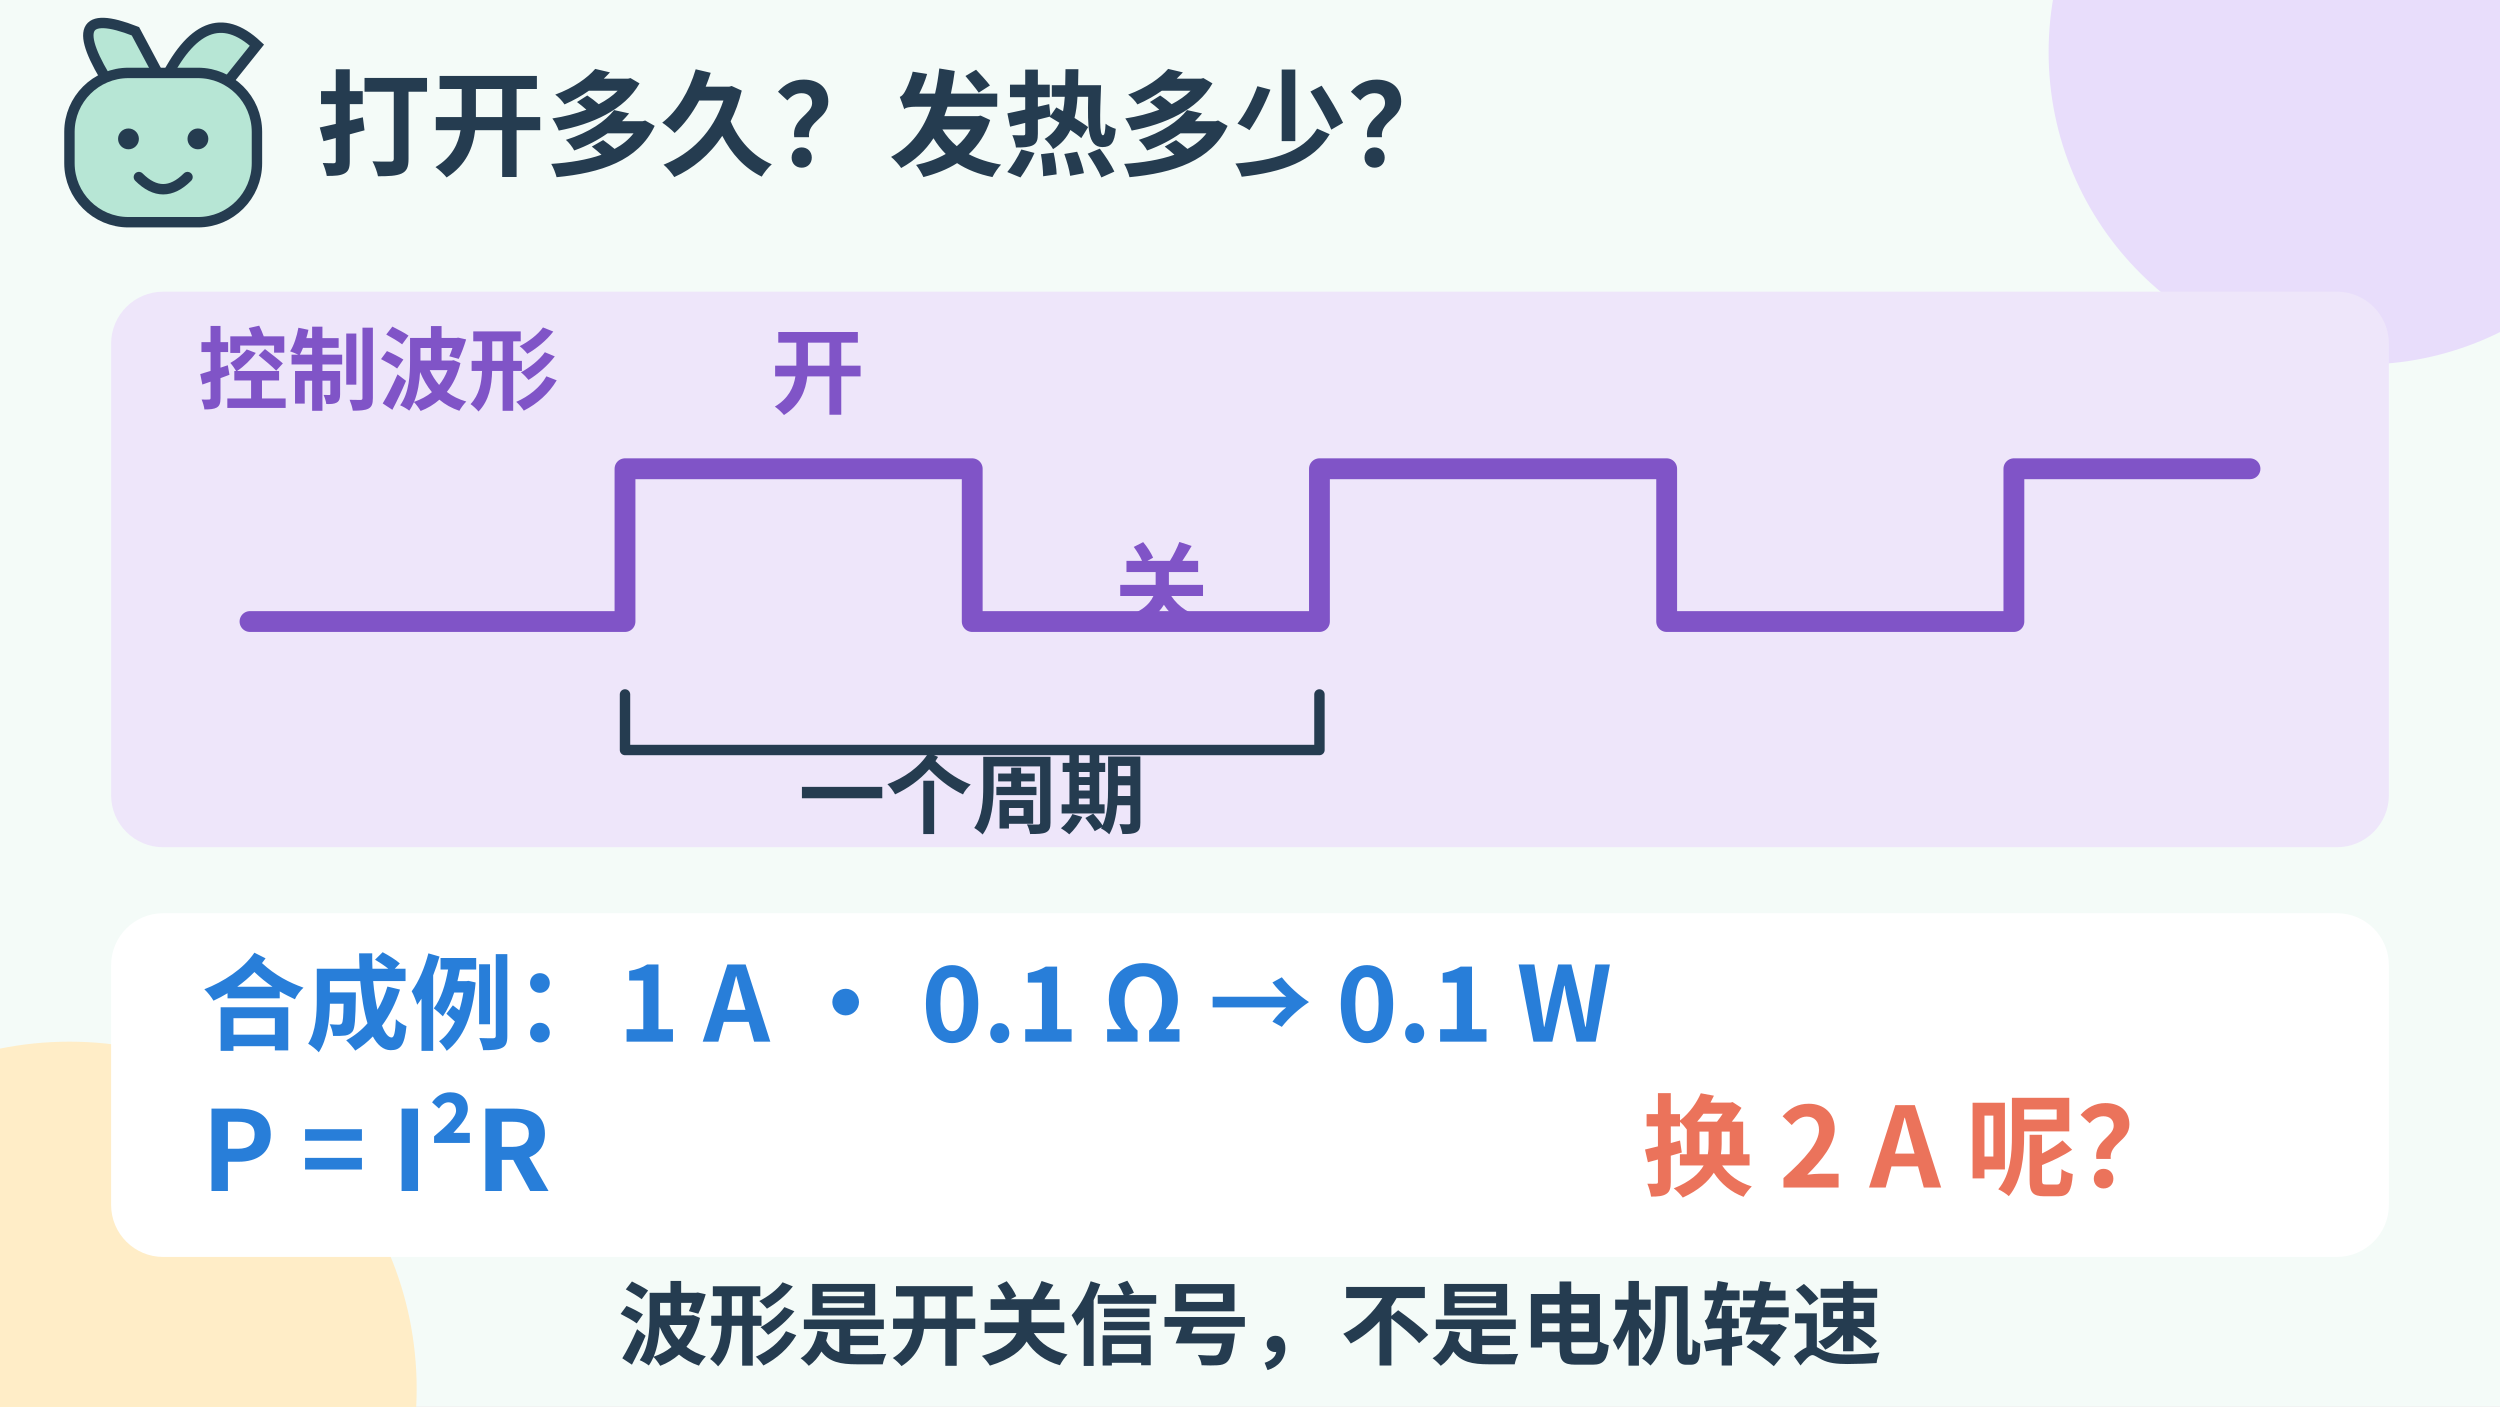
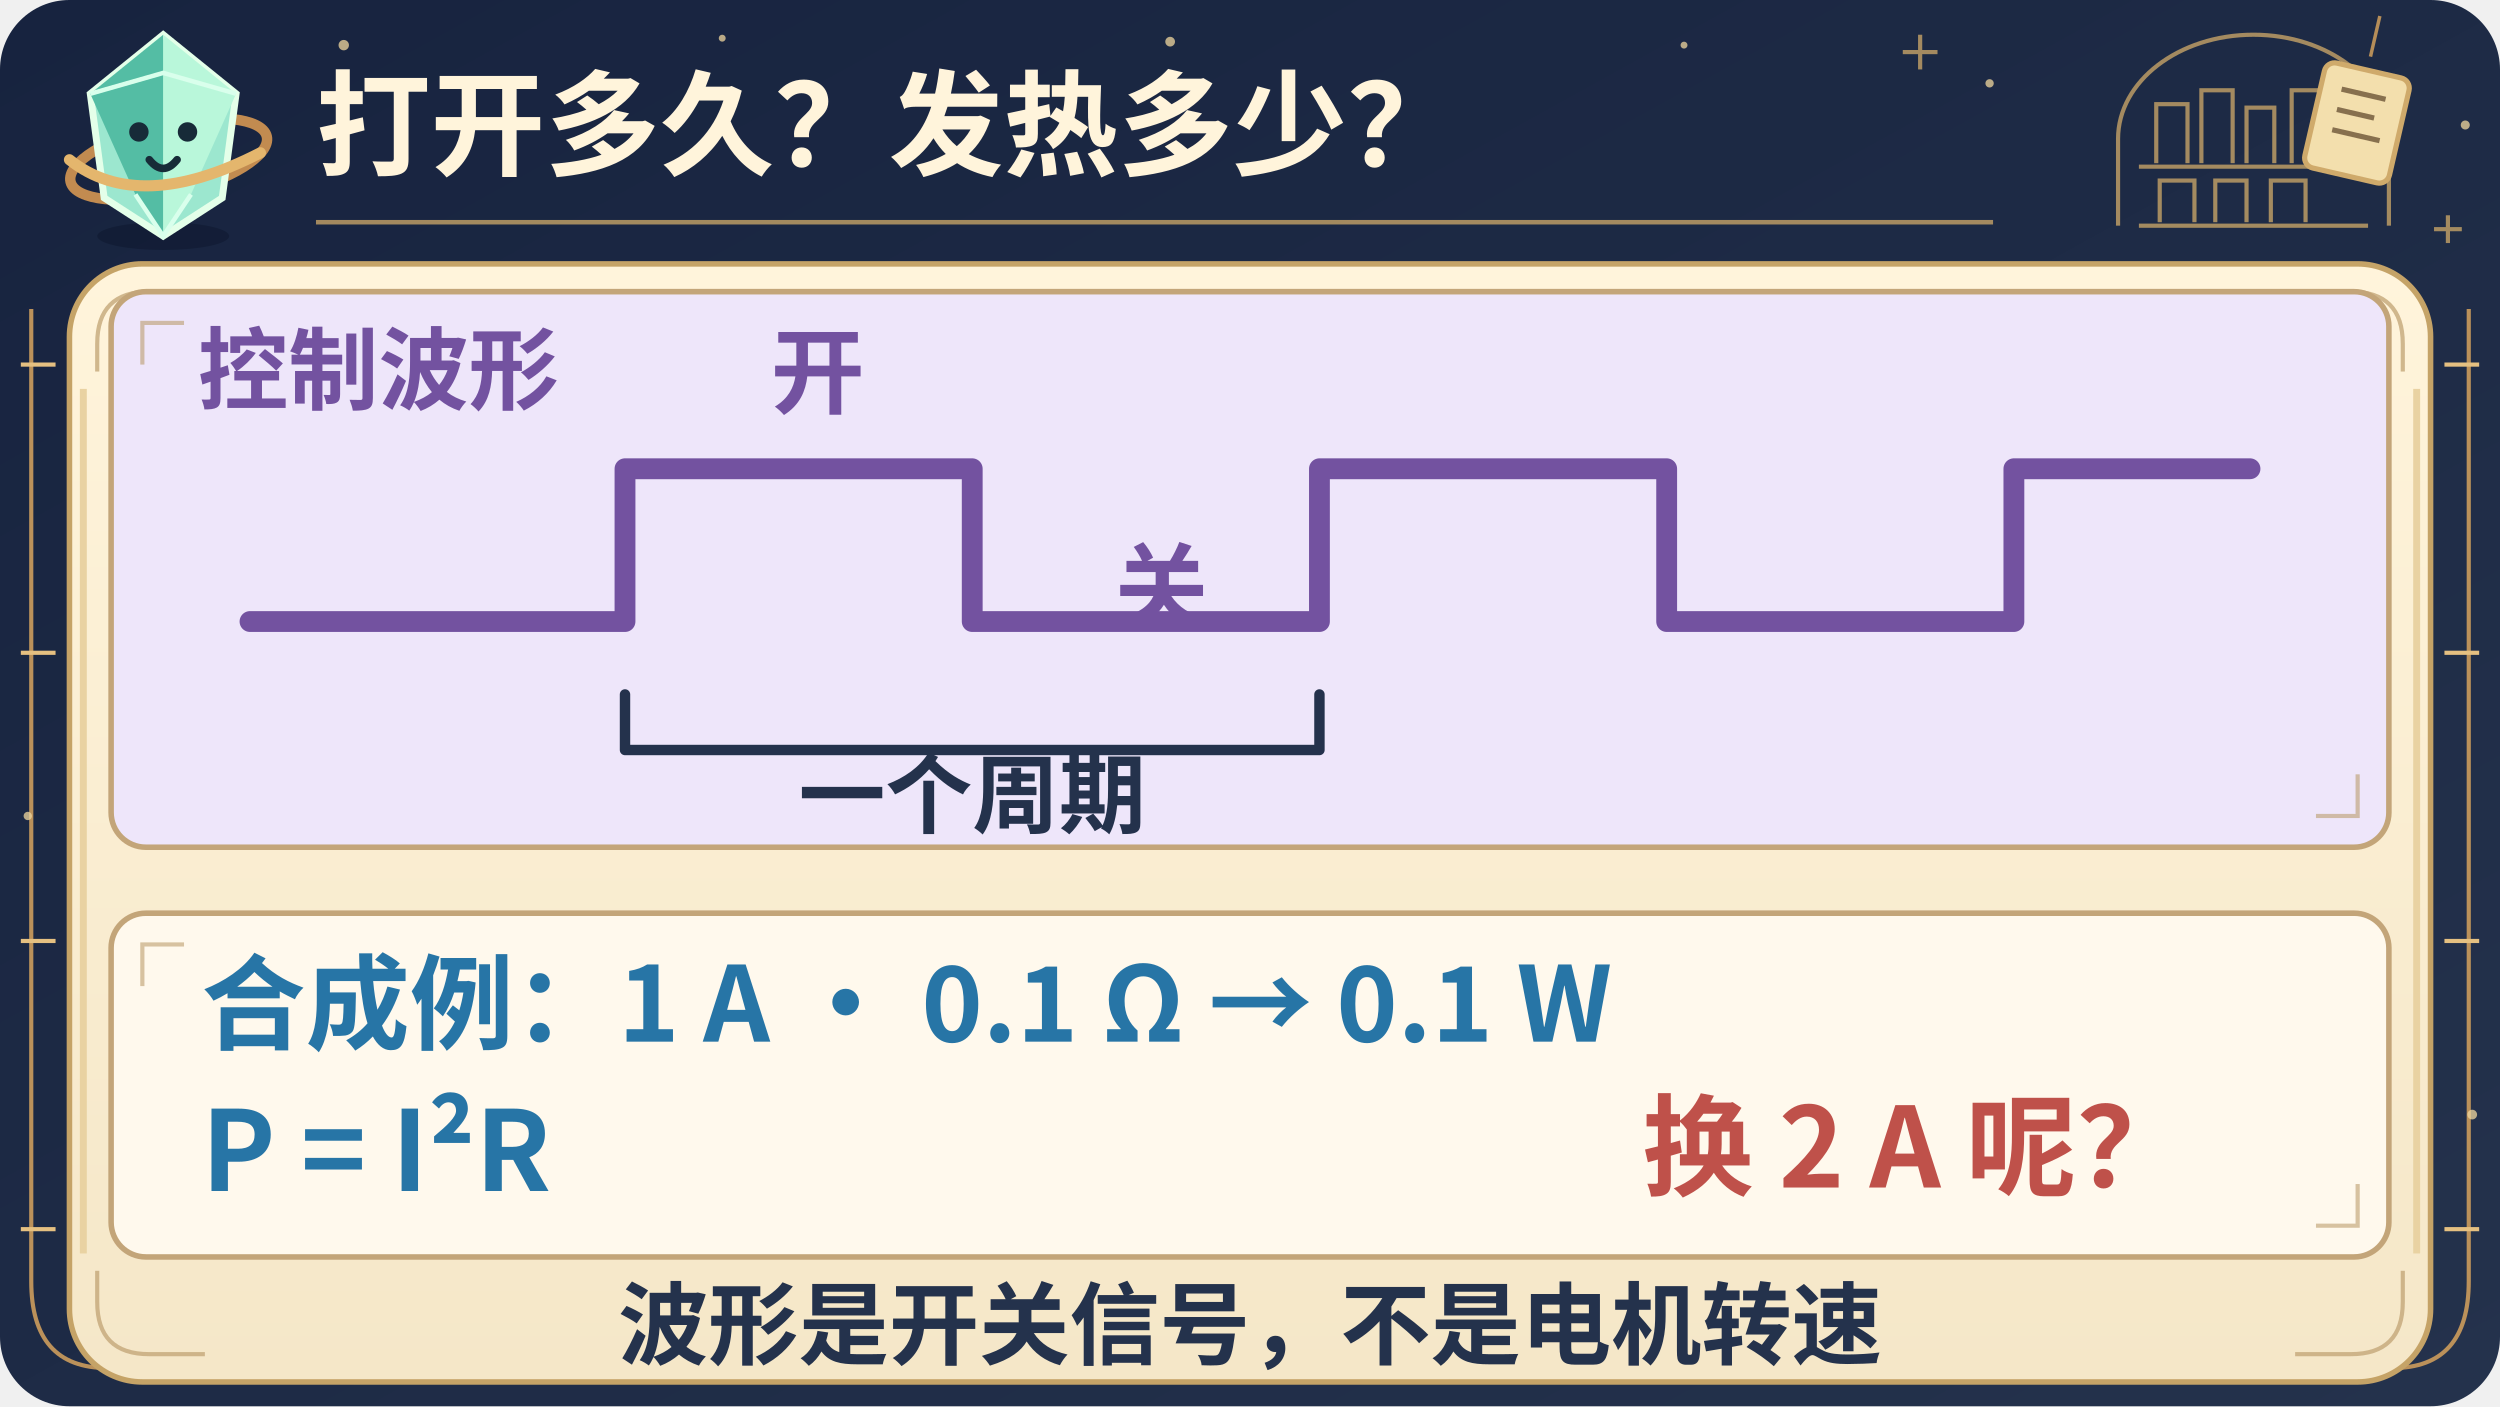
- <svg xmlns="http://www.w3.org/2000/svg" viewBox="0 0 720 405" role="img" aria-label="打开多久？发热多少？">
+ <svg xmlns="http://www.w3.org/2000/svg" viewBox="0 0 720 405" role="img" aria-label="打开多久？发热多少？" width="720" height="405" aria-describedby="star-workshop-description">
  <defs>
    <marker id="b" markerWidth="9" markerHeight="9" refX="7" refY="4" orient="auto">
-       <path d="M0 0L8 4L0 8Z" fill="#287ed9" />
+       <path d="M0 0L8 4L0 8Z" fill="#2775A6" />
    </marker>
    <marker id="p" markerWidth="9" markerHeight="9" refX="7" refY="4" orient="auto">
-       <path d="M0 0L8 4L0 8Z" fill="#8054c7" />
+       <path d="M0 0L8 4L0 8Z" fill="#7352A0" />
    </marker>
    <marker id="r" markerWidth="9" markerHeight="9" refX="7" refY="4" orient="auto">
-       <path d="M0 0L8 4L0 8Z" fill="#eb735b" />
+       <path d="M0 0L8 4L0 8Z" fill="#BF514A" />
    </marker>
+     <linearGradient id="workshop-night" x1="0" y1="0" x2="1" y2="1">
+       <stop stop-color="#17233F" />
+       <stop offset="1" stop-color="#24324C" />
+     </linearGradient>
+     <linearGradient id="workshop-paper" x1="0" y1="0" x2="0" y2="1">
+       <stop stop-color="#FFF4DB" />
+       <stop offset="1" stop-color="#f5e7c8" />
+     </linearGradient>
  </defs>
  <g font-family="PingFang SC,Noto Sans CJK SC,Microsoft YaHei,sans-serif">
-     <rect x="0" y="0" width="720" height="405" rx="0" fill="#f4fbf8" stroke="none" stroke-width="3" />
-     <circle cx="680" cy="15" r="90" fill="#e8ddfb" />
-     <circle cx="20" cy="400" r="100" fill="#ffedc7" />
-     <g transform="translate(47 43)">
-       <path d="M-15 -18 Q-31 -43 -8 -34 L0 -19 Q12 -44 27 -30 L15 -15" fill="#b7e6d5" stroke="#253c50" stroke-width="3" />
-       <rect x="-27" y="-22" width="54" height="43" rx="17" fill="#b7e6d5" stroke="#253c50" stroke-width="3" />
-       <circle cx="-10" cy="-3" r="3" fill="#253c50" />
-       <circle cx="10" cy="-3" r="3" fill="#253c50" />
-       <path d="M-7 8 Q0 15 7 8" fill="none" stroke="#253c50" stroke-width="3" stroke-linecap="round" />
+     <g id="star-workshop-frame" aria-hidden="true">
+       <rect width="720" height="405" rx="20" fill="url(#workshop-night)" />
+       <path d="M9 89V369Q9 394 31 394H689Q711 394 711 369V89" fill="none" stroke="#bb915a" stroke-width="1.2" />
+       <path d="M6 105H16M6 188H16M6 271H16M6 354H16M704 105H714M704 188H714M704 271H714M704 354H714" stroke="#e5c081" stroke-width="1.2" />
+       <g fill="#f0d79e" opacity=".75">
+         <circle cx="99" cy="13" r="1.5" />
+         <circle cx="208" cy="11" r="1" />
+         <circle cx="337" cy="12" r="1.4" />
+         <circle cx="485" cy="13" r="1" />
+         <circle cx="573" cy="24" r="1.2" />
+         <circle cx="710" cy="36" r="1.3" />
+         <circle cx="8" cy="235" r="1.2" />
+         <circle cx="712" cy="321" r="1.4" />
+       </g>
+       <g stroke="#C5A367" stroke-width="1.2" fill="none" opacity=".8">
+         <path d="M553 10V20M548 15H558M705 62V70M701 66H709" />
+         <path d="M610 65V40A39 30 0 0 1 688 40V65M616 48H682M616 65H682" />
+         <path d="M621 47V30H630V47M634 47V26H643V47M647 47V31H655V47M660 47V26H669V47M622 64V52H632V64M638 64V52H647V64M654 64V52H664V64" />
+       </g>
+       <g transform="translate(680 28) rotate(13)">
+         <path d="M0 -12V-24" stroke="#b58d58" stroke-width="1" />
+         <rect x="-12" y="-8" width="25" height="31" rx="3" fill="#f3dfad" stroke="#cfaa6b" stroke-width="1.5" />
+         <path d="M-6 -1H7M-6 5H5M-6 11H8" stroke="#87704e" stroke-width="1.5" />
+       </g>
+       <path d="M91 64H574" fill="none" stroke="#C5A367" stroke-width="1.3" opacity=".8" />
+       <rect x="20" y="76" width="680" height="322" rx="21" fill="url(#workshop-paper)" stroke="#C5A367" stroke-width="1.6" />
+       <path d="M28 107V99Q28 84 43 84H59M661 84H677Q692 84 692 99V107M28 366V375Q28 390 43 390H59M661 390H677Q692 390 692 375V366" fill="none" stroke="#c4a779" stroke-width="1.2" opacity=".8" />
+       <path d="M24 112V361M696 112V361" stroke="#e9d2a2" stroke-width="2" />
    </g>
-     <text x="91" y="48" font-size="33" fill="#253c50" text-anchor="start" font-weight="600">打开多久？发热多少？</text>
-     <rect x="32" y="84" width="656" height="160" rx="15" fill="#eee6fa" stroke="none" stroke-width="3" />
-     <text x="57" y="116" font-size="26" fill="#8054c7" text-anchor="start" font-weight="600">控制波形</text>
-     <text x="222" y="117" font-size="27" fill="#8054c7" text-anchor="start" font-weight="600">开</text>
-     <text x="321" y="179" font-size="27" fill="#8054c7" text-anchor="start" font-weight="600">关</text>
-     <path d="M72 179 L180 179 L180 135 L280 135 L280 179 L380 179 L380 135 L480 135 L480 179 L580 179 L580 135 L648 135" fill="none" stroke="#8054c7" stroke-width="6" stroke-linecap="round" stroke-linejoin="round" />
-     <path d="M180 200 L180 216 L380 216 L380 200" fill="none" stroke="#253c50" stroke-width="3" stroke-linecap="round" stroke-linejoin="round" />
-     <text x="280" y="238" font-size="25" fill="#253c50" text-anchor="middle" font-weight="600">一个周期</text>
-     <rect x="32" y="263" width="656" height="99" rx="15" fill="#fff" stroke="none" stroke-width="3" />
-     <text x="58" y="300" font-size="30" fill="#287ed9" text-anchor="start" font-weight="600">合成例：1 A · 0.1 Ω → 0.1 W</text>
-     <text x="58" y="343" font-size="32" fill="#287ed9" text-anchor="start" font-weight="600">P = I²R</text>
-     <text x="473" y="342" font-size="32" fill="#eb735b" text-anchor="start" font-weight="600">换 2 A 呢？</text>
-     <text x="360" y="391" font-size="26" fill="#253c50" text-anchor="middle" font-weight="600">波形是开关信号，不是电机转速</text>
+     <text x="91" y="48" font-size="33" fill="#FFF4DB" text-anchor="start" font-weight="650">打开多久？发热多少？</text>
+     <rect x="32" y="84" width="656" height="160" rx="10" fill="#eee6fa" stroke="#c3a579" stroke-width="1.6" />
+     <path d="M41 105V93H53 M667 235H679V223" stroke="#b79661" stroke-width="1.2" fill="none" opacity=".55" aria-hidden="true" />
+     <text x="57" y="116" font-size="26" fill="#7352A0" text-anchor="start" font-weight="600">控制波形</text>
+     <text x="222" y="117" font-size="27" fill="#7352A0" text-anchor="start" font-weight="600">开</text>
+     <text x="321" y="179" font-size="27" fill="#7352A0" text-anchor="start" font-weight="600">关</text>
+     <path d="M72 179 L180 179 L180 135 L280 135 L280 179 L380 179 L380 135 L480 135 L480 179 L580 179 L580 135 L648 135" fill="none" stroke="#7352A0" stroke-width="6" stroke-linecap="round" stroke-linejoin="round" />
+     <path d="M180 200 L180 216 L380 216 L380 200" fill="none" stroke="#24324C" stroke-width="3" stroke-linecap="round" stroke-linejoin="round" />
+     <text x="280" y="238" font-size="25" fill="#24324C" text-anchor="middle" font-weight="600">一个周期</text>
+     <rect x="32" y="263" width="656" height="99" rx="10" fill="#fff9ed" stroke="#c3a579" stroke-width="1.6" />
+     <path d="M41 284V272H53 M667 353H679V341" stroke="#b79661" stroke-width="1.2" fill="none" opacity=".55" aria-hidden="true" />
+     <text x="58" y="300" font-size="30" fill="#2775A6" text-anchor="start" font-weight="600">合成例：1 A · 0.1 Ω → 0.1 W</text>
+     <text x="58" y="343" font-size="32" fill="#2775A6" text-anchor="start" font-weight="600">P = I²R</text>
+     <text x="473" y="342" font-size="32" fill="#BF514A" text-anchor="start" font-weight="600">换 2 A 呢？</text>
+     <text x="360" y="391" font-size="26" fill="#24324C" text-anchor="middle" font-weight="600">波形是开关信号，不是电机转速</text>
+     <g id="star-workshop-lantern" transform="translate(47 39)">
+       <ellipse cx="0" cy="29" rx="19" ry="4" fill="#091329" opacity=".42" />
+       <ellipse cx="0" cy="7" rx="29" ry="10" transform="rotate(-13)" fill="none" stroke="#c28b50" stroke-width="3" />
+       <path d="M0 -29L21 -12L17 18L0 29L-17 18L-21 -12Z" fill="#9ce7cf" stroke="#e4ffe9" stroke-width="2" />
+       <path d="M0 -29L-21 -12L-8 17L0 29Z" fill="#54bda4" />
+       <path d="M0 -29L21 -12L8 17L0 29Z" fill="#b9f7da" />
+       <path d="M-21 -12L0 -18L21 -12M-8 17L0 29L8 17" fill="none" stroke="#d9ffec" stroke-width="1.3" />
+       <circle cx="-7" cy="-1" r="2.8" fill="#172b38" />
+       <circle cx="7" cy="-1" r="2.8" fill="#172b38" />
+       <path d="M-4 7Q0 12 4 7" fill="none" stroke="#172b38" stroke-width="2.2" stroke-linecap="round" />
+       <path d="M-27 7Q-7 23 28 5" fill="none" stroke="#e4b66d" stroke-width="3.2" stroke-linecap="round" />
+     </g>
  </g>
</svg>
